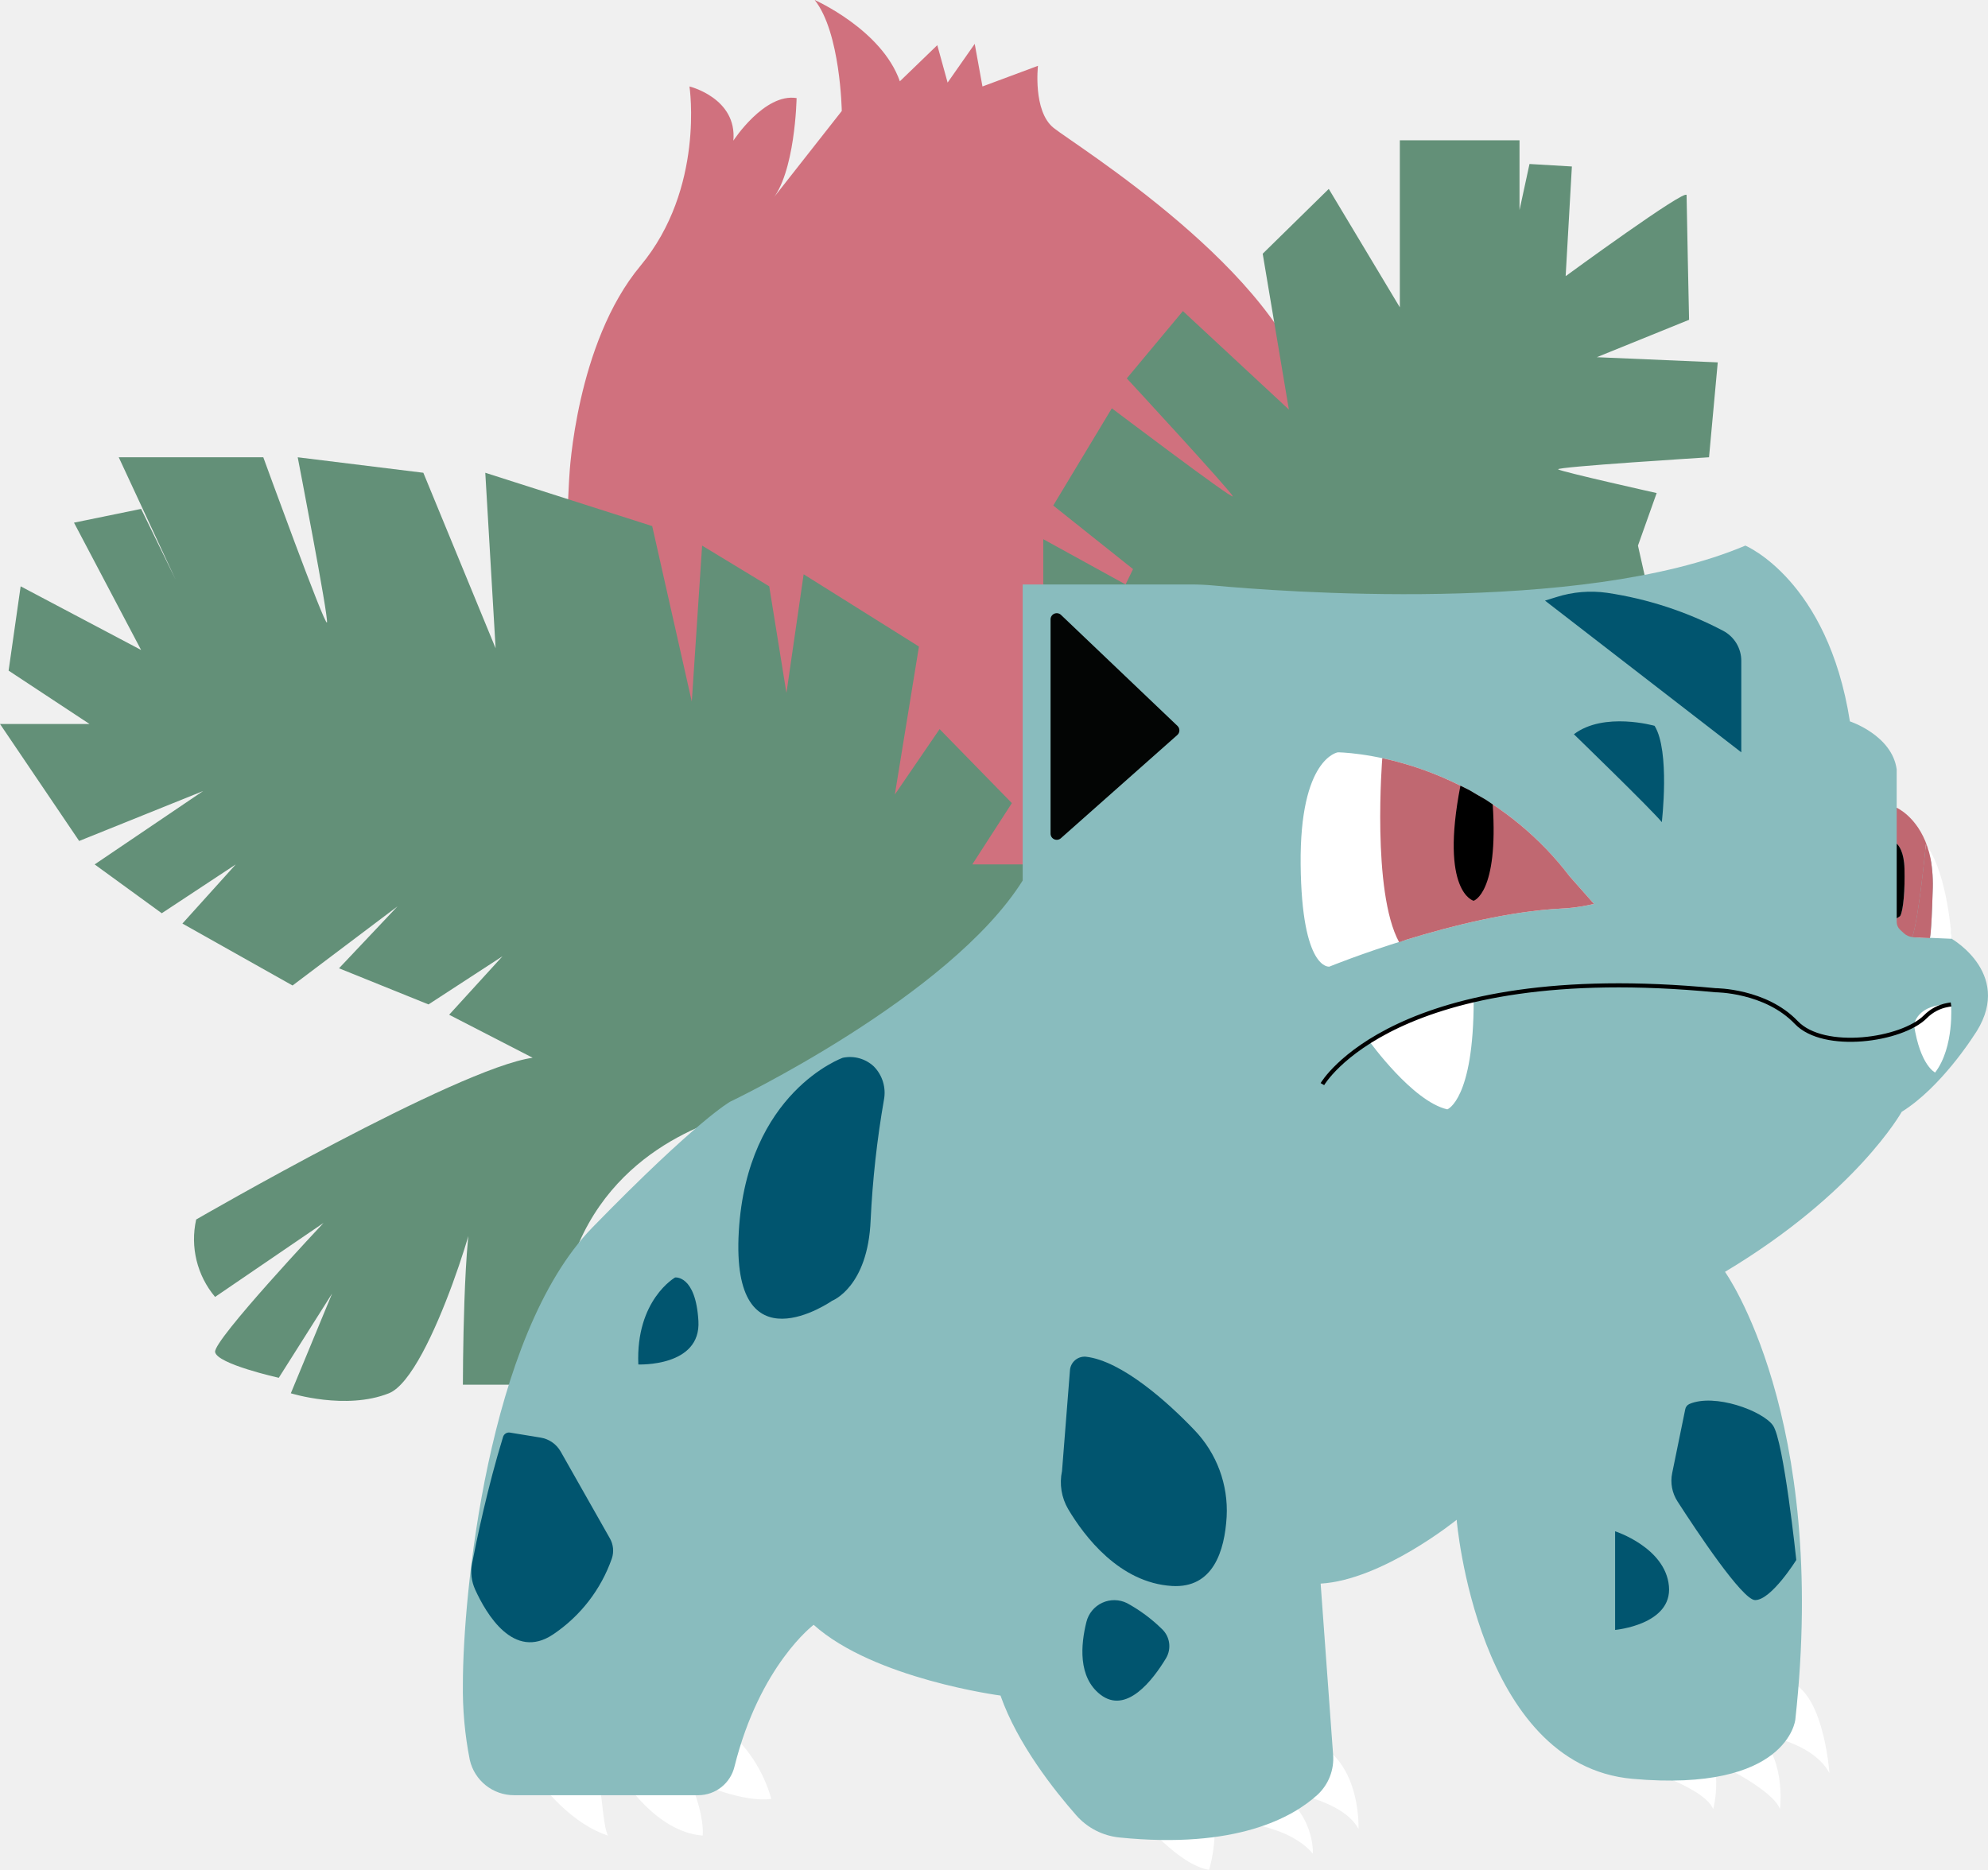
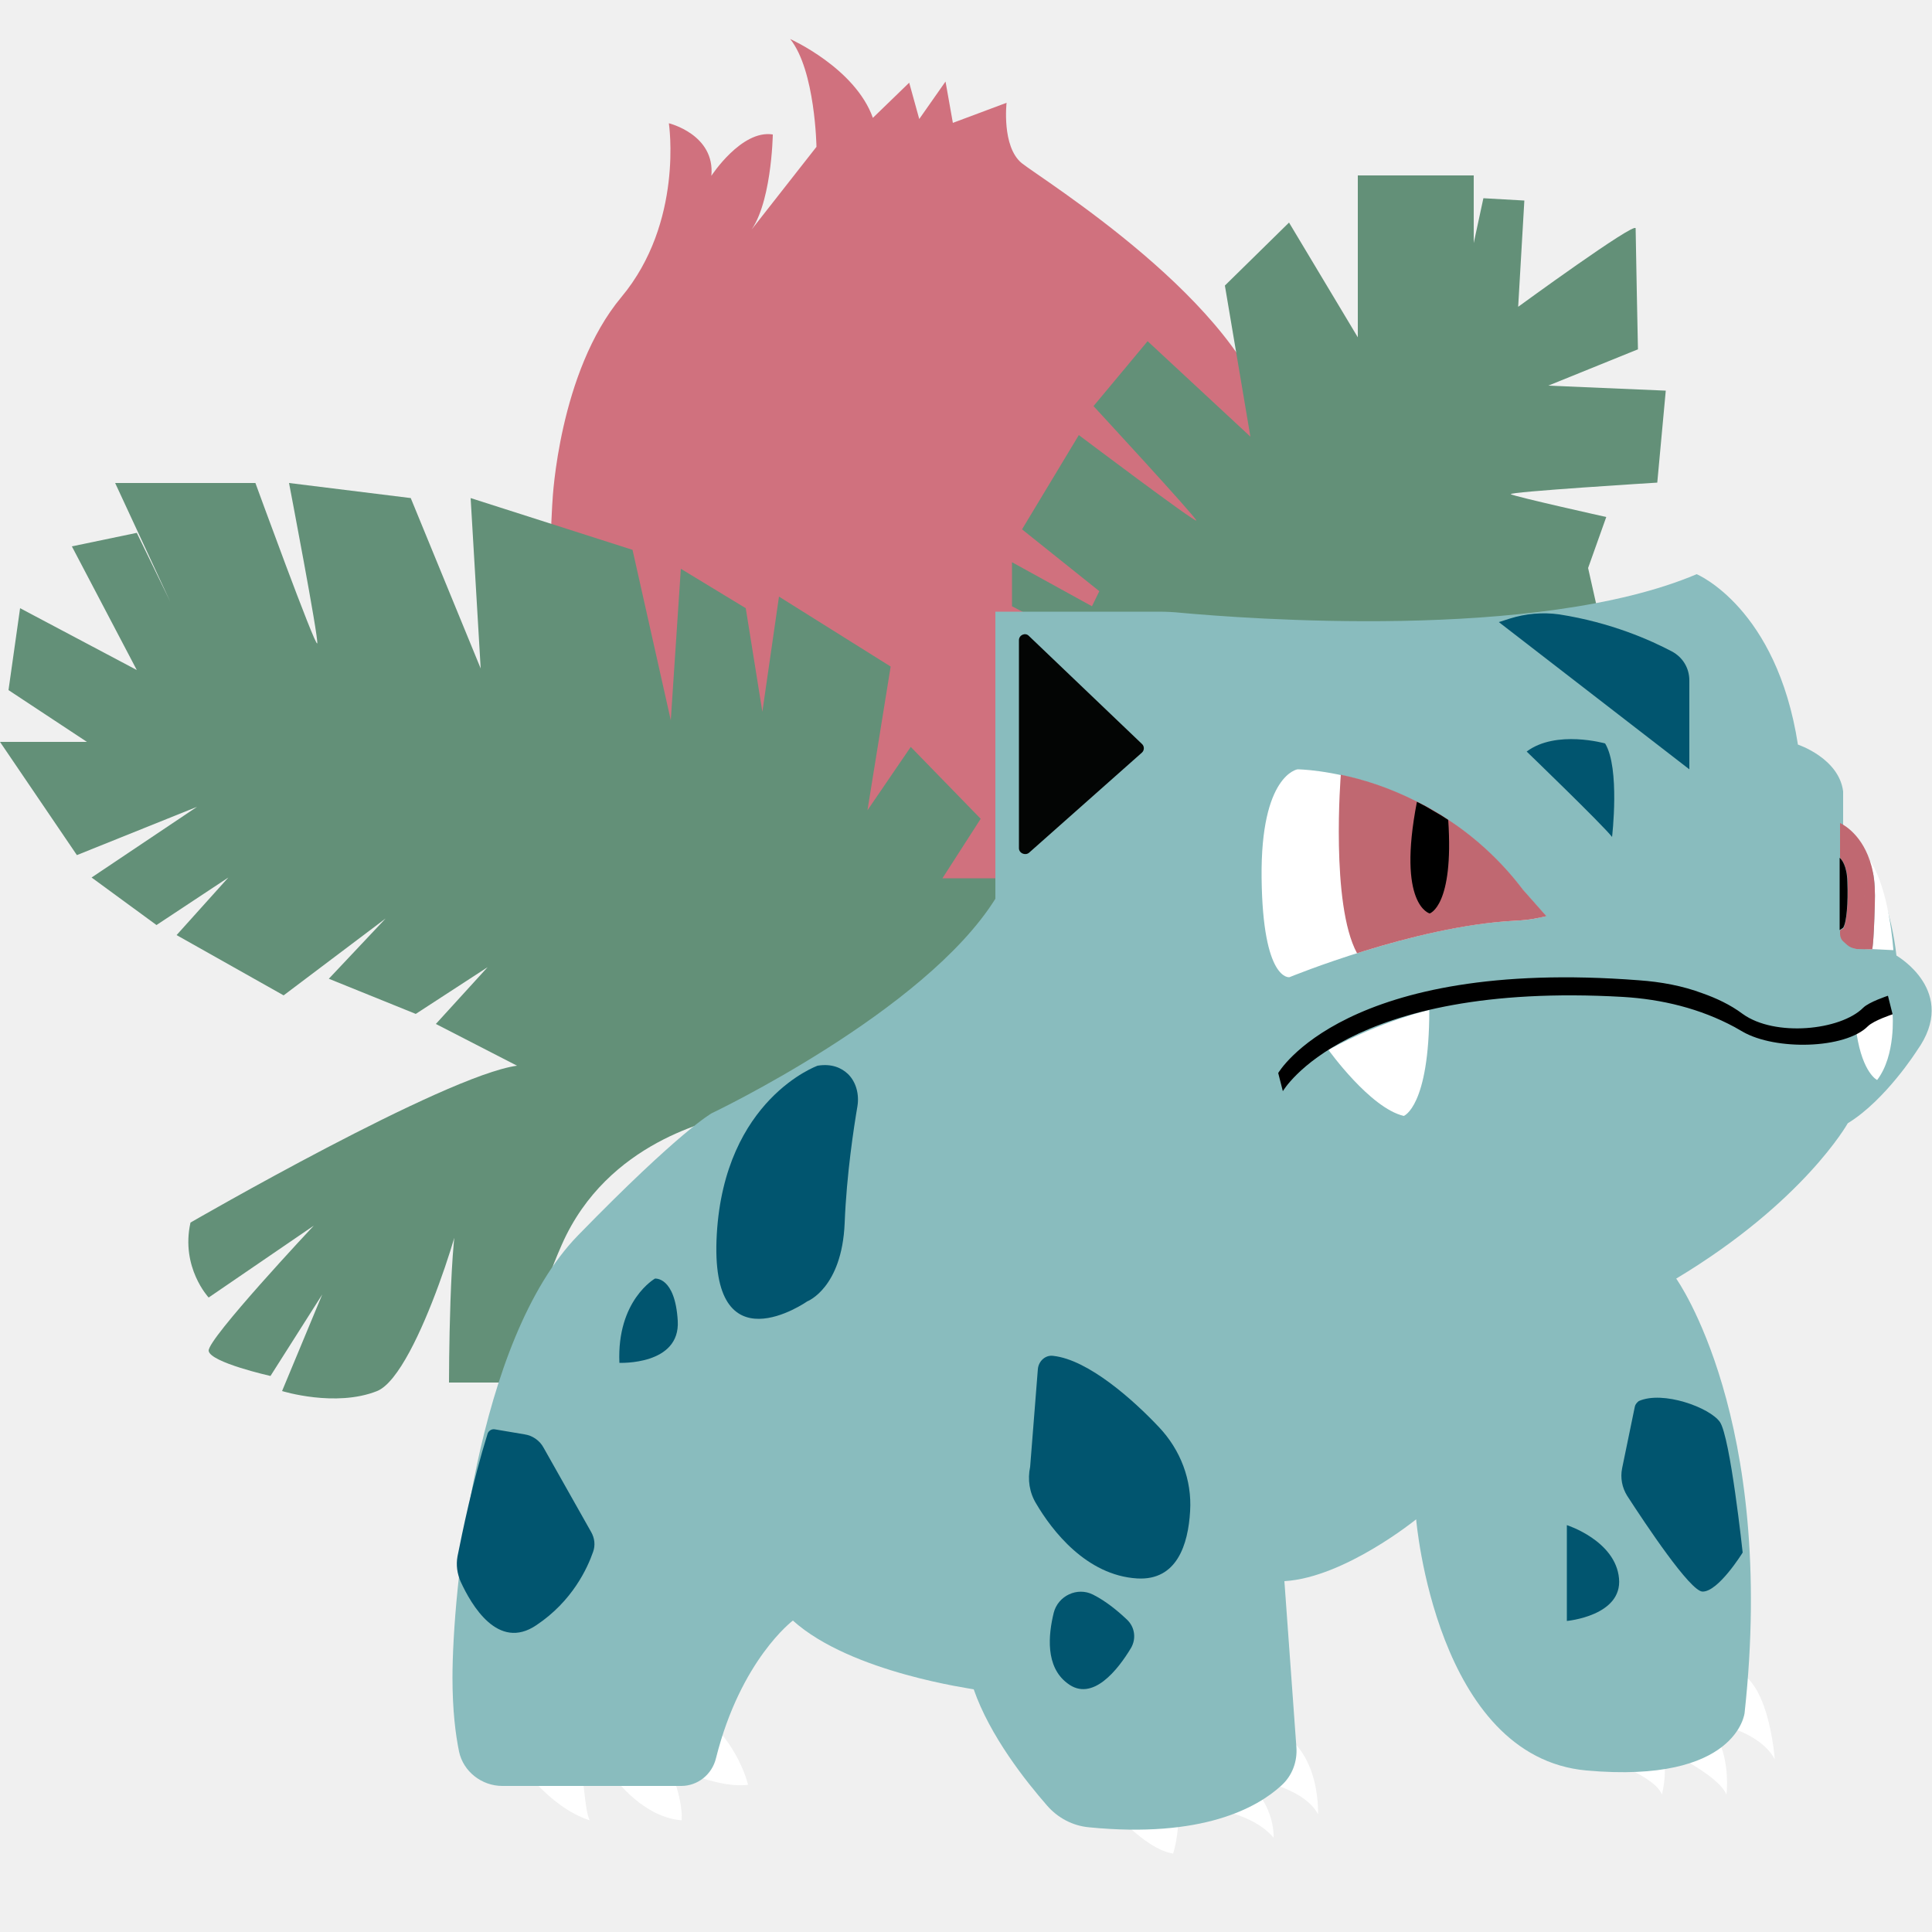
- <svg xmlns="http://www.w3.org/2000/svg" id="Layer_2" data-name="Layer 2" viewBox="0 0 486.193 457.369">
-   <defs>
-     <style>.cls-1{fill:#d0717e;}.cls-2{fill:#fff;}.cls-3{fill:#639078;}.cls-4{fill:#89bcbe;}.cls-5{fill:#01556f;}.cls-6{fill:#030504;}.cls-7{fill:none;stroke:#000;stroke-miterlimit:10;}.cls-8{fill:#c06871;}</style>
-   </defs>
-   <path class="cls-1" d="M333.832,173.968S253.971,328.01,191.47,298.338s-52.399-163.511-52.399-163.511S140.649,102.629,156.432,83.69s11.995-43.877,11.995-43.877,11.679,2.841,10.732,13.258c0,0,7.576-11.679,15.467-10.417,0,0-.316,18.624-6.313,25.253L205.675,45.811s-.316-19.255-6.629-27.147c0,0,16.414,7.26,20.834,19.887l9.154-8.838,2.525,9.154,6.629-9.47,1.894,10.417L253.655,34.763s-1.263,11.048,3.788,15.152S313.315,85.268,320.259,115.887,333.832,173.968,333.832,173.968Z" transform="translate(0.19324 -18.66392)" />
-   <path class="cls-2" d="M130.08,452.261s7.7,11.885,18.413,15.4c-1.39-2.805-1.264-10.95-2.846-15.233-1.809-4.898-4.49-4.005-2.678-7.868Z" transform="translate(0.19324 -18.66392)" />
-   <path class="cls-2" d="M151.662,453.152c.442.221,8.283,13.559,19.989,14.51,0,0,.883-6.558-5.743-18.927S151.662,453.152,151.662,453.152Z" transform="translate(0.19324 -18.66392)" />
-   <path class="cls-2" d="M170.768,454.808s10.823,4.859,17.67,3.865a34.554,34.554,0,0,0-11.706-17.67Z" transform="translate(0.19324 -18.66392)" />
-   <path class="cls-2" d="M278.998,463.702s9.074,11.168,16.519,12.331a37.458,37.458,0,0,0,0-20.109C292.492,444.624,278.998,463.702,278.998,463.702Z" transform="translate(0.19324 -18.66392)" />
-   <path class="cls-2" d="M301.333,464.19s13.494.676,19.543,7.888c0,0,.698-10.004-9.772-16.286S301.333,464.19,301.333,464.19Z" transform="translate(0.19324 -18.66392)" />
-   <path class="cls-2" d="M312.966,456.723s15.123,1.861,19.078,9.306c0,0,.931-20.009-15.123-22.568Z" transform="translate(0.19324 -18.66392)" />
-   <path class="cls-2" d="M398.943,450.566s17.487,4.882,19.851,10.617c0,0,3.176-11.472-3.56-19.403S398.943,450.566,398.943,450.566Z" transform="translate(0.19324 -18.66392)" />
-   <path class="cls-2" d="M420.687,450.414s12.796,6.155,14.425,10.769c0,0,1.861-13.999-7.212-19.816S420.687,450.414,420.687,450.414Z" transform="translate(0.19324 -18.66392)" />
-   <path class="cls-2" d="M432.785,443.461s10.702,1.95,14.425,8.885c0,0-1.546-22.845-11.941-22.612S432.785,443.461,432.785,443.461Z" transform="translate(0.19324 -18.66392)" />
-   <path class="cls-3" d="M183.303,290.023c-3.367,1.263-30.287,6.244-41.868,32.582s-6.531,34.756-6.531,34.756H113.013s.006-39.561,2.952-44.612-10.522,42.507-21.043,46.716-23.989,0-23.989,0l10.101-24.41L67.987,355.678s-15.151-3.367-15.572-6.313,26.514-31.565,26.514-31.565L52.41,335.898a21.954,21.954,0,0,1-4.625-18.939s64.002-37.036,82.294-39.561L109.652,266.876l13.047-14.309-18.097,11.784-21.885-8.838L97.026,240.362,71.354,259.721,44.418,244.57,57.465,230.104,39.368,242.045,22.954,230.104l26.514-17.94-30.302,12.205L-.193,195.75h21.885L1.911,182.703l2.946-20.622,29.46,15.572L17.904,146.509l16.414-3.367,8.417,17.255-13.888-29.881H64.199S79.35,172.182,79.771,170.919s-7.155-40.403-7.155-40.403l30.723,3.788,17.676,42.928L118.49,134.304,159.314,147.351l9.68,42.928,2.525-38.158L187.933,162.081l4.209,26.094L196.35,159.135l28.198,17.676-5.892,36.194,10.942-15.993,17.676,18.097-9.68,14.994h15.572l-5.892,54.869Z" transform="translate(0.19324 -18.66392)" />
-   <path class="cls-3" d="M254.954,161.625V150.552l20.124,11.073,1.829-3.756-19.514-15.55,14.33-23.782s29.576,22.355,29.576,21.544-25.917-28.862-25.917-28.862L289.103,94.754l25.917,24.087-6.403-38.113,16.16-15.855,17.379,28.966v-40.857H371.427V70.057l2.439-11.281,10.367.61-1.525,26.831S412.284,64.569,412.284,66.398s.61,30.49.61,30.49l-22.563,9.147,29.576,1.268-2.134,23.212s-37.808,2.351-36.893,2.961,24.087,5.793,24.087,5.793l-4.574,12.85,2.134,9.504L299.704,185.006Z" transform="translate(0.19324 -18.66392)" />
-   <path id="Main_body" data-name="Main body" class="cls-4" d="M198.798,416.1s-13.171,9.878-19.362,34.672a9.122,9.122,0,0,1-8.808,7.008H125.589a11.101,11.101,0,0,1-10.894-8.665,89.112,89.112,0,0,1-1.682-18.651c0-20.819,5.884-85.087,31.681-111.563s33.718-30.776,33.718-30.776,53.632-25.571,71.509-54.084V161.625h41.158c1.893,0,3.774.089,5.659.265,15.068,1.401,89.762,7.267,129.919-9.769,0,0,20.14,8.373,25.571,42.996,0,0,10.31,3.379,11.442,11.752v9.376s10.898,10.023,13.449,32.053c0,0,15.842,9.05,5.207,23.986,0,0-7.92,12.446-17.425,18.33,0,0-11.088,19.914-43.222,39.149,0,0,25.345,35.302,17.198,109.527,0,0-1.81,17.877-39.828,14.483s-42.996-63.363-42.996-63.363-18.104,14.709-33.265,15.614l3.046,41.826a12.048,12.048,0,0,1-3.767,9.779C316.007,463.183,302.154,471.022,273.557,468.119a16.23,16.23,0,0,1-10.528-5.413c-5.39-6.122-14.402-17.504-18.538-29.301C244.491,433.405,213.526,429.344,198.798,416.1Z" transform="translate(0.19324 -18.66392)" />
-   <path class="cls-5" d="M124.53,369.082l7.498,1.227a6.921,6.921,0,0,1,4.904,3.418l12.021,21.214a6.058,6.058,0,0,1,.482,4.962,37.131,37.131,0,0,1-14.356,18.543c-9.637,6.48-16.379-5.037-19.083-11.005a10.549,10.549,0,0,1-.732-6.374c1.127-5.799,3.822-18.757,7.578-30.944A1.51,1.51,0,0,1,124.53,369.082Z" transform="translate(0.19324 -18.66392)" />
-   <path class="cls-5" d="M164.912,331.14s-9.652,5.484-8.994,21.278c0,0,15.355.658,14.697-10.639S164.912,331.14,164.912,331.14Z" transform="translate(0.19324 -18.66392)" />
-   <path class="cls-5" d="M205.933,277.396s-23.472,8.336-25.446,42.556,22.814,16.891,22.814,16.891,8.775-3.29,9.433-19.743a236.861,236.861,0,0,1,3.245-29.372,9.185,9.185,0,0,0-2.454-8.199A8.543,8.543,0,0,0,205.933,277.396Z" transform="translate(0.19324 -18.66392)" />
-   <path class="cls-5" d="M261.478,353.865l-1.941,24.623a13.063,13.063,0,0,0,1.512,9.324c3.937,6.623,12.529,18.014,25.39,18.789,10.069.607,12.87-8.582,13.362-16.917a28.4,28.4,0,0,0-7.876-21.216c-6.375-6.695-17.768-16.968-26.594-17.952A3.602,3.602,0,0,0,261.478,353.865Z" transform="translate(0.19324 -18.66392)" />
-   <path class="cls-5" d="M275.436,410.798a7.021,7.021,0,0,0-9.927,4.577c-1.39,5.553-2.098,13.492,3.381,17.769,6.361,4.964,12.831-3.484,16.074-8.856a5.765,5.765,0,0,0-.98-7.152A38.564,38.564,0,0,0,275.436,410.798Z" transform="translate(0.19324 -18.66392)" />
-   <path class="cls-5" d="M394.804,393.22v24.13s14.039-1.259,13.162-10.72S394.804,393.22,394.804,393.22Z" transform="translate(0.19324 -18.66392)" />
-   <path class="cls-5" d="M411.955,363.383,408.762,378.99a9.306,9.306,0,0,0,1.291,6.914c4.655,7.221,15.868,24.102,18.971,24.148,3.949.058,10.091-9.813,10.091-9.813s-3.071-29.175-5.703-32.904c-2.52-3.571-14.292-7.946-20.487-5.23A1.756,1.756,0,0,0,411.955,363.383Z" transform="translate(0.19324 -18.66392)" />
-   <path class="cls-5" d="M384.726,198.266s19.143,18.554,21.499,21.499c0,0,2.062-17.376-1.767-23.561C404.459,196.204,392.089,192.67,384.726,198.266Z" transform="translate(0.19324 -18.66392)" />
-   <path class="cls-5" d="M377.658,165.575l48.006,37.109V180.309a8.299,8.299,0,0,0-4.393-7.326,89.049,89.049,0,0,0-28.415-9.312,28.026,28.026,0,0,0-12.452,1.052Z" transform="translate(0.19324 -18.66392)" />
-   <path class="cls-6" d="M256.737,170.165v52.412a1.511,1.511,0,0,0,2.513,1.13l28.485-25.257a1.511,1.511,0,0,0,.04-2.224l-28.485-27.156A1.511,1.511,0,0,0,256.737,170.165Z" transform="translate(0.19324 -18.66392)" />
-   <path class="cls-2" d="M334.734,273.403s10.541,14.692,19.037,16.616c0,0,6.457-2.367,6.442-26.695A113.739,113.739,0,0,0,334.734,273.403Z" transform="translate(0.19324 -18.66392)" />
-   <path class="cls-2" d="M476.965,264.349s.865,10.385-3.894,16.659c0,0-3.629-1.644-5.168-11.64C467.903,269.368,468.527,264.133,476.965,264.349Z" transform="translate(0.19324 -18.66392)" />
-   <path class="cls-7" d="M323.216,283.846s17.583-30.502,96.17-22.966c0,0,12.187,0,19.73,7.895,6.742,7.057,25.808,4.365,31.572-1.412a10.15,10.15,0,0,1,5.452-2.871l.825-.143" transform="translate(0.19324 -18.66392)" />
-   <path class="cls-2" d="M477.12,248.297s-.952-15.442-5.956-22.559a23.52,23.52,0,0,1,.791,2.912,36.31,36.31,0,0,1,.509,8.165c-.318,10.71-.69,11.31-.69,11.31l-4.026-.194c-.092-.004-.175-.049-.266-.06" transform="translate(0.19324 -18.66392)" />
-   <path class="cls-8" d="M471.164,225.739c-2.48-7.309-7.493-9.494-7.493-9.494v8.782c.491.439,1.798,1.979,1.905,6.143.131,5.122-.263,10.113-1.051,11.559a6.533,6.533,0,0,1-.854.556v.884a2.614,2.614,0,0,0,.838,1.919l.96.889a3.583,3.583,0,0,0,2.014.896c1.614-4.594,3.32-22.661,3.32-22.661C470.929,225.373,471.042,225.565,471.164,225.739Z" transform="translate(0.19324 -18.66392)" />
-   <path class="cls-8" d="M471.774,248.125s.372-.6.69-11.31a36.31,36.31,0,0,0-.509-8.165,23.52,23.52,0,0,0-.791-2.912c-.122-.173-.234-.366-.361-.529,0,0-1.706,18.068-3.32,22.661.091.012.173.056.266.06" transform="translate(0.19324 -18.66392)" />
-   <path d="M465.576,231.169c-.107-4.164-1.413-5.703-1.905-6.143v18.258a6.533,6.533,0,0,0,.854-.556C465.313,241.282,465.707,236.291,465.576,231.169Z" transform="translate(0.19324 -18.66392)" />
-   <path class="cls-2" d="M381.5,240.91c-25.037,1.303-56.583,14.196-56.583,14.196s-6.759,1.04-7.019-25.002,9.099-27.42,9.099-27.42,33.535.17,56.672,30.326L389.649,239.768l-1.765.373A41.197,41.197,0,0,1,381.5,240.91Z" transform="translate(0.19324 -18.66392)" />
-   <path class="cls-8" d="M343.82,248.497c11.016-3.386,25.162-6.935,37.68-7.587a41.197,41.197,0,0,0,6.383-.769l1.765-.373-5.979-6.759a77.161,77.161,0,0,0-26.696-22.158,79.945,79.945,0,0,0-19.11-6.737s-2.636,32.642,4.119,45.019Z" transform="translate(0.19324 -18.66392)" />
-   <path d="M364.871,215.427c1.45,21.767-4.673,23.569-4.673,23.569s-8.292-2.053-3.225-28.146l2.281,1.14,1.623.968,2.316,1.328Z" transform="translate(0.19324 -18.66392)" />
+ <svg xmlns="http://www.w3.org/2000/svg" version="1.1" id="Layer_1" x="0px" y="0px" viewBox="0 0 500 500" style="enable-background:new 0 0 500 500;" xml:space="preserve">
+   <style type="text/css">
+ 	.st0{fill:#D0717E;}
+ 	.st1{fill:#FFFFFF;}
+ 	.st2{fill:#639078;}
+ 	.st3{fill:#89BCBE;}
+ 	.st4{fill:#01556F;}
+ 	.st5{fill:#030504;}
+ 	.st6{fill:#C06871;}
+ </style>
+   <path class="st0" d="M342.9,169.6c0,0-82,158.1-146.1,127.7C132.6,266.8,143,129.4,143,129.4s1.6-33.1,17.8-52.5s12.3-45,12.3-45  s12,2.9,11,13.6c0,0,7.8-12,15.9-10.7c0,0-0.3,19.1-6.5,25.9L211.3,38c0,0-0.3-19.8-6.8-27.9c0,0,16.8,7.5,21.4,20.4l9.4-9.1  l2.6,9.4l6.8-9.7l1.9,10.7l13.9-5.2c0,0-1.3,11.3,3.9,15.6c5.2,4.2,57.4,36.3,64.5,67.7C336.1,141.4,342.9,169.6,342.9,169.6z" />
+   <path class="st1" d="M133.7,455.3c0,0,7.9,12.2,18.9,15.8c-1.4-2.9-1.3-11.2-2.9-15.6c-1.9-5-4.6-4.1-2.7-8.1L133.7,455.3z" />
+   <path class="st1" d="M155.9,456.2c0.5,0.2,8.5,13.9,20.5,14.9c0,0,0.9-6.7-5.9-19.4C163.7,439,155.9,456.2,155.9,456.2z" />
+   <path class="st1" d="M175.5,457.9c0,0,11.1,5,18.1,4c0,0-2.5-10.8-12-18.1L175.5,457.9z" />
+   <path class="st1" d="M286.6,467c0,0,9.3,11.5,17,12.7c0,0,3.1-9,0-20.6C300.5,447.4,286.6,467,286.6,467z" />
+   <path class="st1" d="M309.5,467.5c0,0,13.9,0.7,20.1,8.1c0,0,0.7-10.3-10-16.7C308.8,452.4,309.5,467.5,309.5,467.5z" />
+   <path class="st1" d="M321.5,459.9c0,0,15.5,1.9,19.6,9.6c0,0,1-20.5-15.5-23.2L321.5,459.9z" />
+   <path class="st1" d="M409.7,453.5c0,0,18,5,20.4,10.9c0,0,3.3-11.8-3.7-19.9S409.7,453.5,409.7,453.5z" />
+   <path class="st1" d="M432,453.4c0,0,13.1,6.3,14.8,11.1c0,0,1.9-14.4-7.4-20.3C430.1,438.1,432,453.4,432,453.4z" />
+   <path class="st1" d="M444.5,446.2c0,0,11,2,14.8,9.1c0,0-1.6-23.5-12.3-23.2C436.3,432.4,444.5,446.2,444.5,446.2z" />
+   <path class="st2" d="M188.4,288.7c-3.5,1.3-31.1,6.4-43,33.4c-11.9,27-6.7,35.7-6.7,35.7h-22.5c0,0,0-40.6,3-45.8  c3-5.2-10.8,43.6-21.6,48c-10.8,4.3-24.6,0-24.6,0L83.4,335L70,356.1c0,0-15.6-3.5-16-6.5s27.2-32.4,27.2-32.4L54,335.8  c0,0-7.3-7.8-4.7-19.4c0,0,65.7-38,84.5-40.6l-21-10.8l13.4-14.7l-18.6,12.1l-22.5-9.1l14.7-15.6l-26.4,19.9l-27.7-15.6l13.4-14.9  l-18.6,12.3l-16.8-12.3L51,208.8l-31.1,12.5L0,192h22.5L2.2,178.6l3-21.2l30.2,16l-16.8-32l16.8-3.5l8.6,17.7L29.8,125h36.3  c0,0,15.6,42.8,16,41.5c0.4-1.3-7.3-41.5-7.3-41.5l31.5,3.9l18.1,44.1l-2.6-44.1l41.9,13.4l9.9,44.1l2.6-39.2l16.8,10.2l4.3,26.8  l4.3-29.8l28.9,18.1l-6,37.2l11.2-16.4l18.1,18.6l-9.9,15.4h16l-6,56.3L188.4,288.7z" />
+   <path class="st2" d="M261.9,156.9v-11.4l20.7,11.4l1.9-3.9l-20-16l14.7-24.4c0,0,30.4,22.9,30.4,22.1c0-0.8-26.6-29.6-26.6-29.6  L297,88.3l26.6,24.7L317,73.9l16.6-16.3l17.8,29.7V45.4h30v17.5l2.5-11.6l10.6,0.6l-1.6,27.5c0,0,30.4-22.2,30.4-20.3  c0,1.9,0.6,31.3,0.6,31.3l-23.2,9.4l30.4,1.3l-2.2,23.8c0,0-38.8,2.4-37.9,3c0.9,0.6,24.7,5.9,24.7,5.9l-4.7,13.2l2.2,9.8l-105.6,24  L261.9,156.9z" />
+   <path id="Main_body" class="st3" d="M205.2,419.4c0,0-13.5,10.1-19.9,35.6c-1,4.2-4.7,7.2-9,7.2H130c-5.3,0-10.1-3.7-11.2-8.9  c-0.9-4.4-1.7-10.6-1.7-19.1c0-21.4,6-87.3,32.5-114.5s34.6-31.6,34.6-31.6s55.1-26.2,73.4-55.5v-74.3h42.3c1.9,0,3.9,0.1,5.8,0.3  c15.5,1.4,92.1,7.5,133.4-10c0,0,20.7,8.6,26.2,44.1c0,0,10.6,3.5,11.7,12.1v9.6c0,0,11.2,10.3,13.8,32.9c0,0,16.3,9.3,5.3,24.6  c0,0-8.1,12.8-17.9,18.8c0,0-11.4,20.4-44.4,40.2c0,0,26,36.2,17.7,112.4c0,0-1.9,18.4-40.9,14.9c-39-3.5-44.1-65-44.1-65  s-18.6,15.1-34.1,16l3.1,42.9c0.3,3.8-1.1,7.5-3.9,10c-6.2,5.7-20.4,13.7-49.8,10.8c-4.2-0.4-8-2.4-10.8-5.6  c-5.5-6.3-14.8-18-19-30.1C252.1,437.1,220.3,433,205.2,419.4z" />
+   <path class="st4" d="M128,369.9l7.7,1.3c2.1,0.3,4,1.6,5,3.5l12.3,21.8c0.9,1.6,1.1,3.4,0.5,5.1c-1.5,4.3-5.4,12.8-14.7,19  c-9.9,6.7-16.8-5.2-19.6-11.3c-0.9-2.1-1.2-4.3-0.8-6.5c1.2-6,3.9-19.3,7.8-31.8C126.5,370.2,127.3,369.8,128,369.9z" />
+   <path class="st4" d="M169.5,330.9c0,0-9.9,5.6-9.2,21.8c0,0,15.8,0.7,15.1-10.9C174.7,330.3,169.5,330.9,169.5,330.9z" />
+   <path class="st4" d="M211.6,275.8c0,0-24.1,8.6-26.1,43.7c-2,35.1,23.4,17.3,23.4,17.3s9-3.4,9.7-20.3c0.5-12.7,2.4-24.9,3.3-30.2  c0.5-3-0.3-6.3-2.5-8.4C217.8,276.4,215.3,275.2,211.6,275.8z" />
+   <path class="st4" d="M268.6,354.3l-2,25.3c-0.7,3.3-0.2,6.7,1.6,9.6c4,6.8,12.9,18.5,26.1,19.3c10.3,0.6,13.2-8.8,13.7-17.4  c0.5-8.1-2.5-15.9-8.1-21.8c-6.5-6.9-18.2-17.4-27.3-18.4C270.6,350.6,268.8,352.2,268.6,354.3z" />
+   <path class="st4" d="M282.9,412.7c-4.1-2.1-9.1,0.3-10.2,4.7c-1.4,5.7-2.2,13.9,3.5,18.2c6.5,5.1,13.2-3.6,16.5-9.1  c1.4-2.4,1-5.4-1-7.3C289.5,417.1,286.3,414.4,282.9,412.7z" />
+   <path class="st4" d="M405.5,394.7v24.8c0,0,14.4-1.3,13.5-11C418.1,398.7,405.5,394.7,405.5,394.7z" />
+   <path class="st4" d="M423.1,364l-3.3,16c-0.5,2.5,0,5,1.3,7.1c4.8,7.4,16.3,24.7,19.5,24.8c4.1,0.1,10.4-10.1,10.4-10.1  s-3.2-29.9-5.9-33.8c-2.6-3.7-14.7-8.2-21-5.4C423.6,363,423.2,363.5,423.1,364z" />
+   <path class="st4" d="M395.1,194.5c0,0,19.7,19,22.1,22.1c0,0,2.1-17.8-1.8-24.2C415.4,192.4,402.7,188.8,395.1,194.5z" />
+   <path class="st4" d="M387.9,161l49.3,38.1v-23c0-3.2-1.7-6-4.5-7.5c-5.5-2.9-15.7-7.5-29.2-9.6c-4.3-0.6-8.7-0.2-12.8,1.1L387.9,161  z" />
+   <path class="st5" d="M263.7,165.7v53.8c0,1.3,1.6,2,2.6,1.2l29.2-25.9c0.7-0.6,0.7-1.7,0-2.3l-29.2-27.9  C265.4,163.6,263.7,164.3,263.7,165.7z" />
+   <path class="st1" d="M343.8,271.7c0,0,10.8,15.1,19.5,17.1c0,0,6.6-2.4,6.6-27.4C370,261.3,357.6,264.2,343.8,271.7z" />
+   <path class="st1" d="M489.8,262.4c0,0,0.9,10.7-4,17.1c0,0-3.7-1.7-5.3-11.9C480.5,267.5,481.2,262.1,489.8,262.4z" />
+   <path d="M488.6,257.7c0,0-4.9,1.6-6.4,3.1c-5.9,5.9-22.9,7.6-31.2,1.6c-3.2-2.4-6.9-4.1-10.3-5.3c-5.3-2-10.9-3-16.5-3.4  c-76.2-5.9-93.4,24-93.4,24l1.2,4.7c0,0,16.4-28.5,88-24.4c10.1,0.6,20,3,28.9,7.8c0.7,0.4,1.4,0.8,2.1,1.2  c8.5,4.9,26.5,4.5,32.4-1.4c1.5-1.5,6.4-3.1,6.4-3.1L488.6,257.7z" />
+   <g>
+     <path class="st1" d="M490,245.9c0,0-1-15.9-6.1-23.2c0.3,0.9,0.6,1.9,0.8,3c0.5,2.4,0.6,5.1,0.5,8.4c-0.3,11-0.7,11.6-0.7,11.6   l-4.1-0.2c-0.1,0-0.2,0-0.3-0.1" />
+     <path class="st6" d="M483.9,222.7c-2.5-7.5-7.7-9.7-7.7-9.7v9c0.5,0.5,1.8,2,2,6.3c0.1,5.3-0.3,10.4-1.1,11.9   c0,0.1-0.6,0.4-0.9,0.6v0.9c0,0.7,0.3,1.5,0.9,2l1,0.9c0.6,0.5,1.3,0.8,2.1,0.9c1.7-4.7,3.4-23.3,3.4-23.3   C483.6,222.4,483.7,222.6,483.9,222.7z" />
+     <path class="st6" d="M484.5,245.7c0,0,0.4-0.6,0.7-11.6c0.1-3.2,0-6-0.5-8.4c-0.2-1.1-0.5-2.1-0.8-3c-0.1-0.2-0.2-0.4-0.4-0.5   c0,0-1.8,18.5-3.4,23.3c0.1,0,0.2,0.1,0.3,0.1" />
+     <path d="M478.1,228.3c-0.1-4.3-1.5-5.9-2-6.3v18.7c0.3-0.2,0.8-0.5,0.9-0.6C477.9,238.7,478.3,233.6,478.1,228.3z" />
+   </g>
+   <path class="st1" d="M391.8,238.3c-25.7,1.3-58.1,14.6-58.1,14.6s-6.9,1.1-7.2-25.7c-0.3-26.7,9.3-28.1,9.3-28.1s34.4,0.2,58.2,31.1  l6.1,6.9l-1.8,0.4C396.2,238,394,238.2,391.8,238.3z" />
+   <path class="st6" d="M353.1,246.1c11.3-3.5,25.8-7.1,38.7-7.8c2.2-0.1,4.4-0.3,6.6-0.8l1.8-0.4l-6.1-6.9c-6-7.9-12.8-13.8-19.5-18.2  c-2.7-1.8-5.3-3.3-8-4.6c-7.3-3.7-14.2-5.8-19.6-6.9c0,0-2.7,33.5,4.2,46.2L353.1,246.1z" />
+   <path d="M374.8,212.2c1.5,22.3-4.8,24.2-4.8,24.2s-8.5-2.1-3.3-28.9l2.3,1.2l1.7,1l2.4,1.4L374.8,212.2z" />
</svg>
